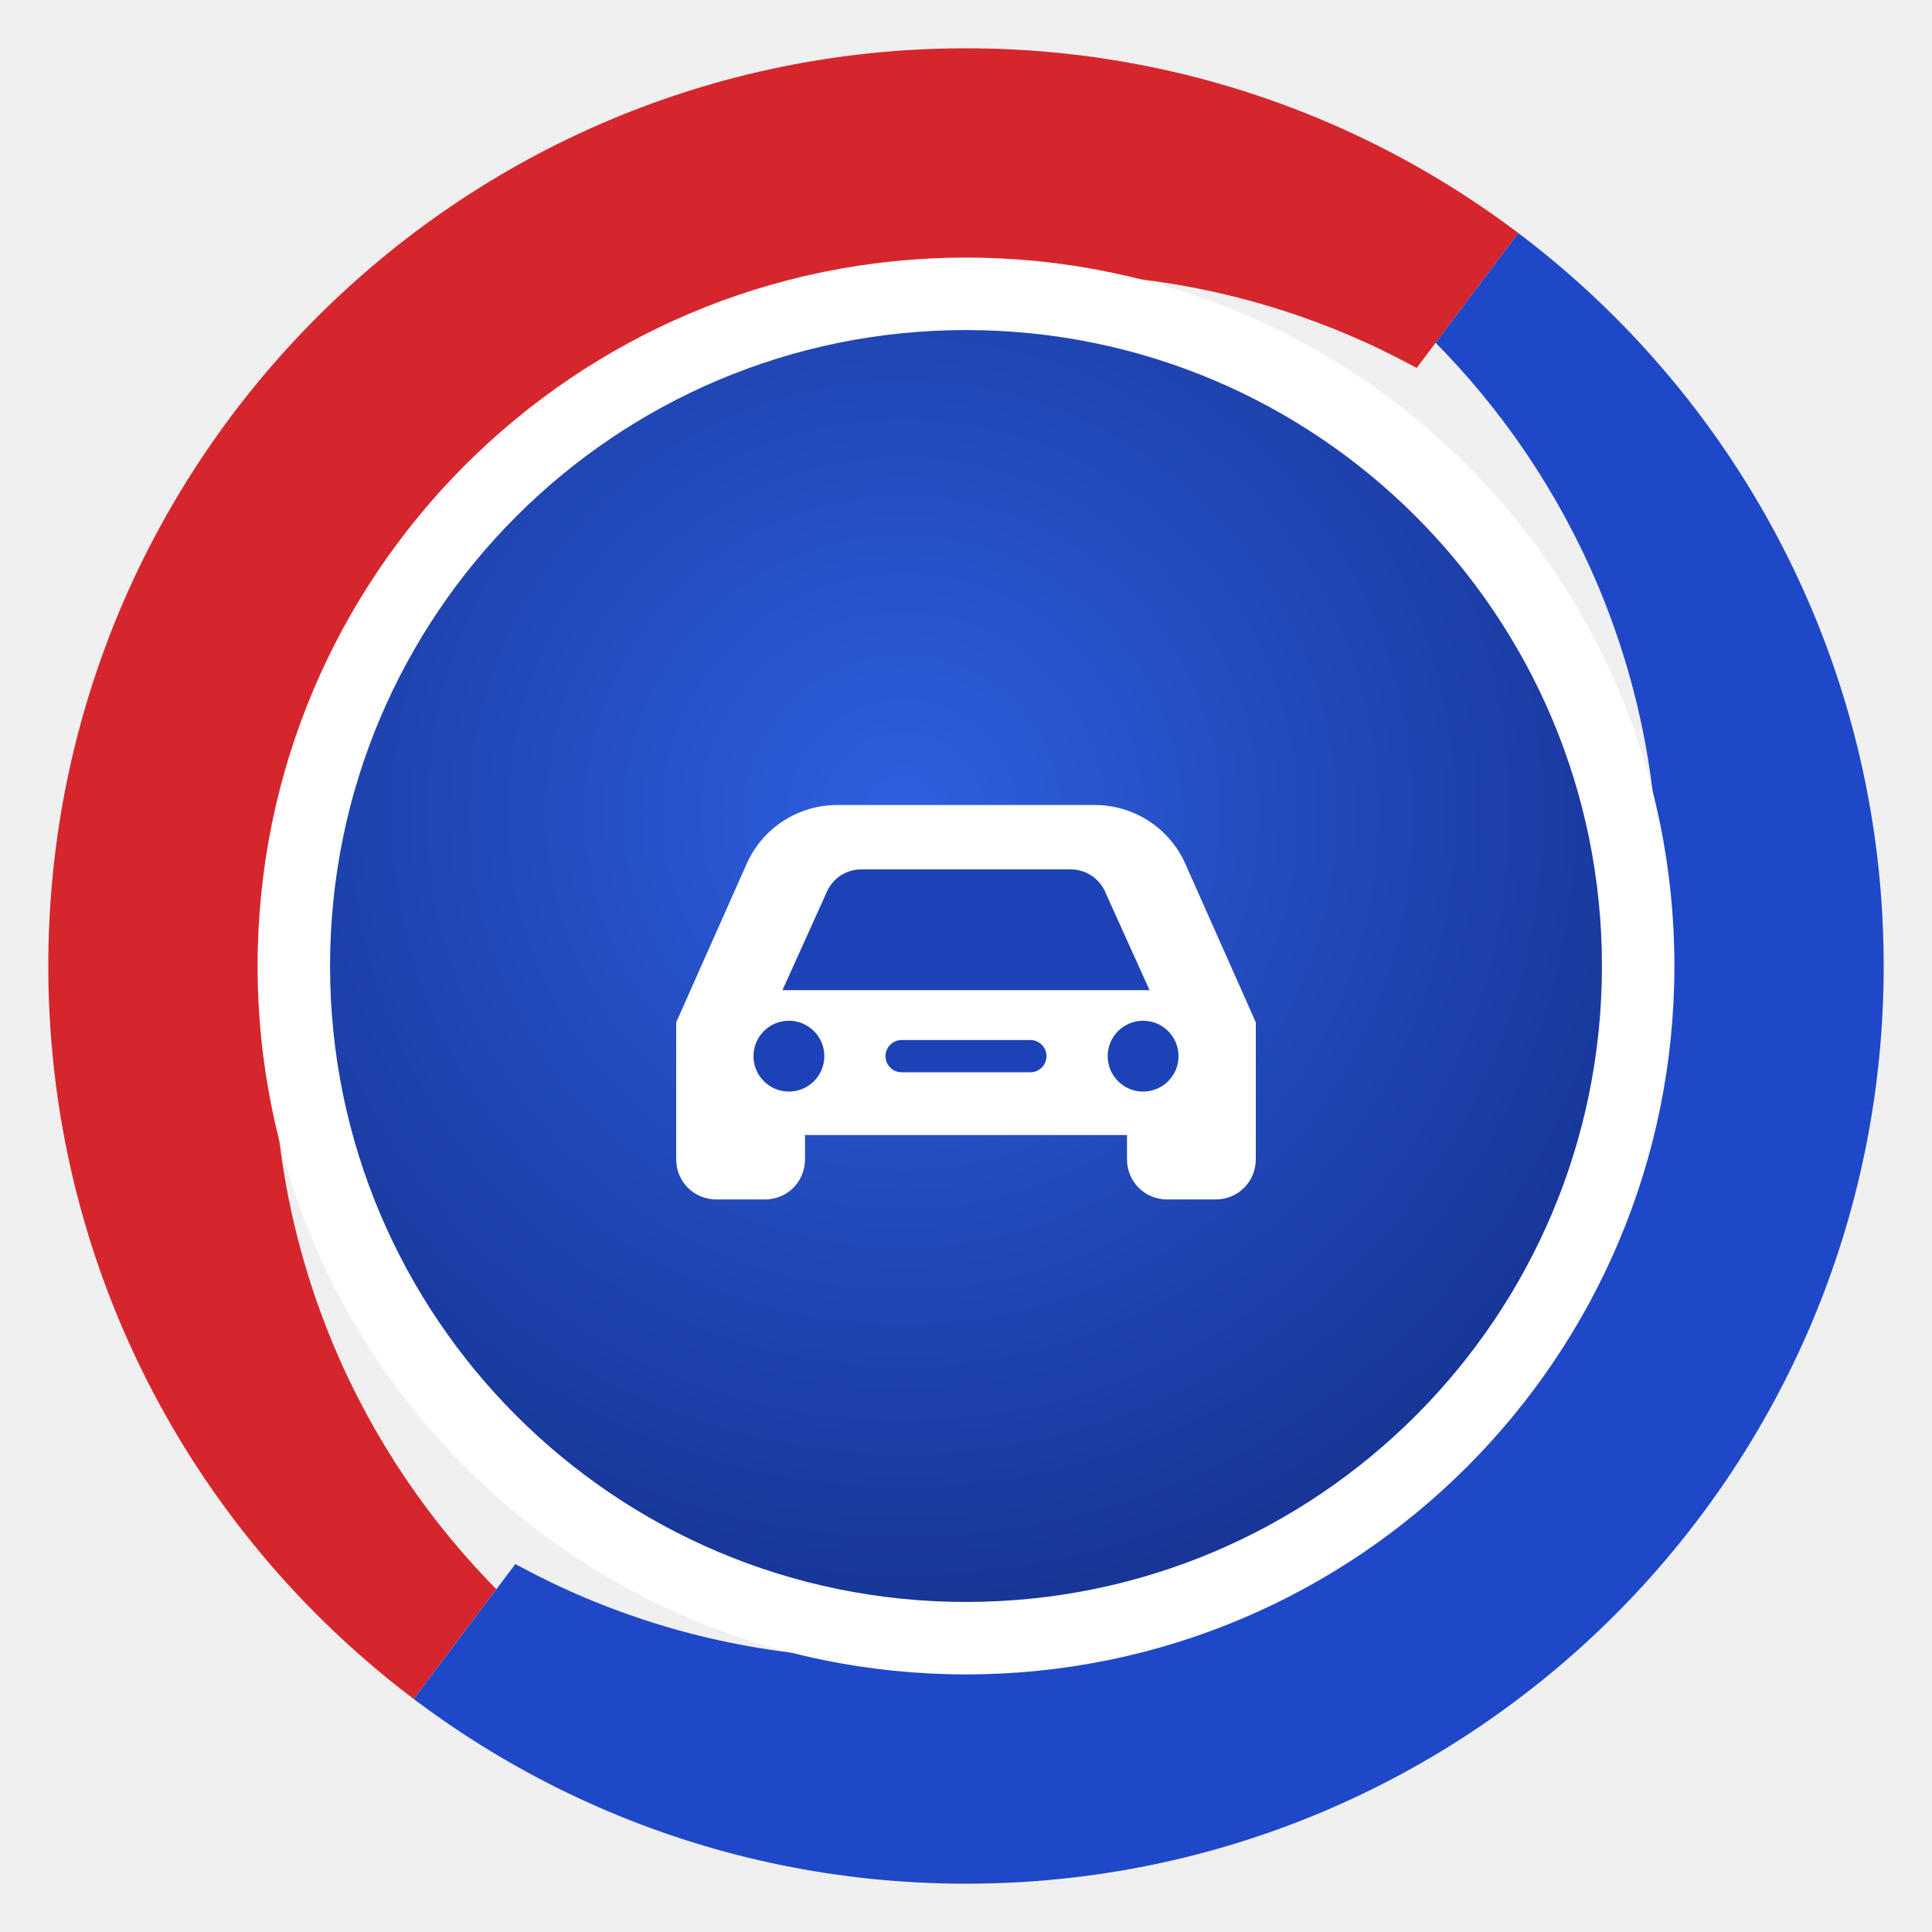
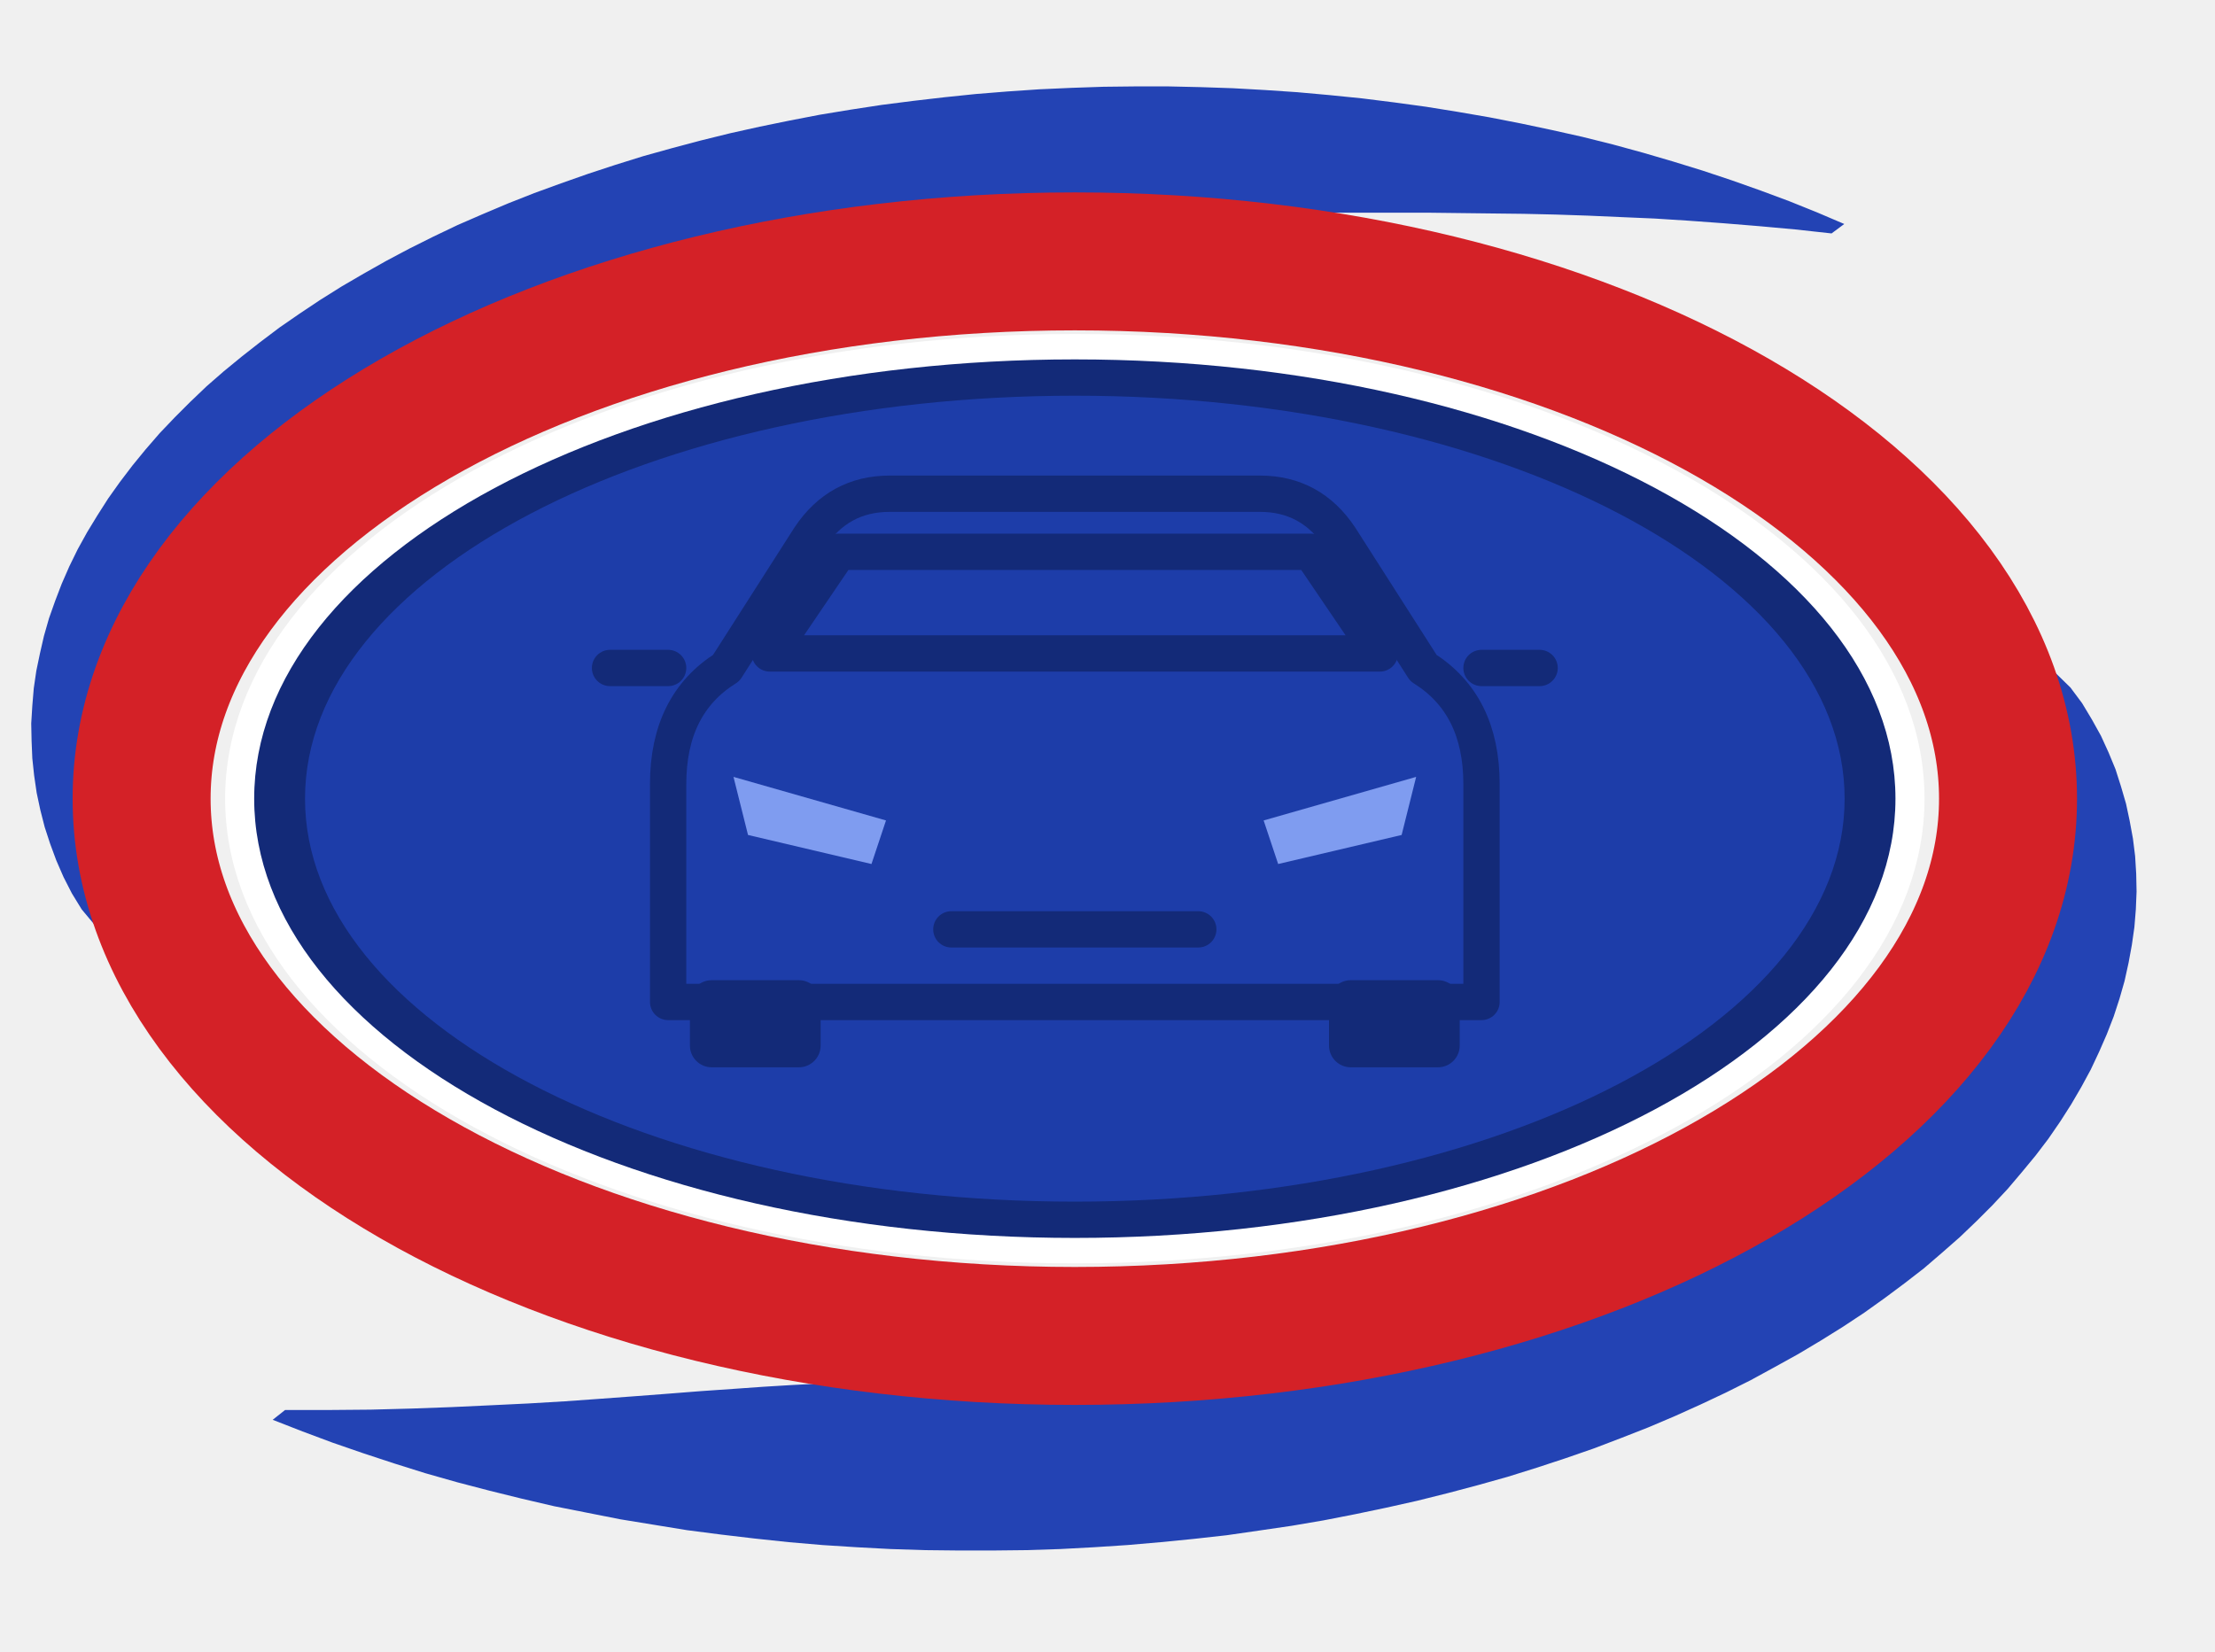
- <svg xmlns="http://www.w3.org/2000/svg" viewBox="0 0 120 120">
-   <defs>
-     <clipPath id="a">
-       <path d="M-10 -10H130L-10 130Z" transform="rotate(-8 60 60)" />
-     </clipPath>
-     <clipPath id="b">
-       <path d="M130 130H-10L130 -10Z" transform="rotate(-8 60 60)" />
-     </clipPath>
-     <radialGradient id="d" cx="45%" cy="38%" r="70%">
-       <stop offset="0" stop-color="#2f5fe0" />
-       <stop offset="1" stop-color="#14318f" />
-     </radialGradient>
-   </defs>
-   <path clip-path="url(#a)" fill-rule="evenodd" fill="#d6262d" d="M60 3a57 57 0 1 0 0 114A57 57 0 1 0 60 3ZM65 17a48 48 0 1 1 0 96a48 48 0 1 1 0-96Z" />
-   <path clip-path="url(#b)" fill-rule="evenodd" fill="#1f48c9" d="M60 3a57 57 0 1 0 0 114A57 57 0 1 0 60 3ZM55 7a48 48 0 1 1 0 96a48 48 0 1 1 0-96Z" />
-   <circle cx="60" cy="60" r="44" fill="#fff" />
-   <circle cx="60" cy="60" r="39.5" fill="url(#d)" />
-   <path fill="#fff" d="M42 72v-8.5l4.4-9.9c1-2.2 3.2-3.6 5.6-3.6h16c2.4 0 4.6 1.4 5.6 3.6l4.4 9.9V72c0 1.4-1.1 2.5-2.5 2.5h-3c-1.4 0-2.5-1.1-2.5-2.5v-1.5H50V72c0 1.4-1.1 2.5-2.5 2.5h-3c-1.4 0-2.5-1.1-2.5-2.5Z" />
-   <path fill="#1d42b8" d="M48.6 61.5l2.8-6.2c.4-.8 1.2-1.3 2.1-1.3h13c.9 0 1.7.5 2.1 1.3l2.8 6.2Z" />
-   <circle cx="49" cy="65.6" r="2.2" fill="#1d42b8" />
-   <circle cx="71" cy="65.6" r="2.2" fill="#1d42b8" />
-   <rect x="55" y="64.6" width="10" height="2" rx="1" fill="#1d42b8" />
+ <svg xmlns="http://www.w3.org/2000/svg" viewBox="60 36 610 455">
+   <g id="emblem">
+     <path fill="#2343b4" d="M86.0 290.7 L82.5 286.5 L79.8 282.1 L77.5 277.6 L75.5 273.0 L73.8 268.4 L72.3 263.8 L71.1 259.1 L70.1 254.4 L69.4 249.6 L68.9 244.9 L68.7 240.1 L68.6 235.3 L68.9 230.4 L69.3 225.6 L70.0 220.8 L71.0 216.0 L72.1 211.2 L73.5 206.3 L75.2 201.5 L77.0 196.8 L79.1 192.0 L81.4 187.3 L84.0 182.6 L86.8 178.0 L89.8 173.3 L93.0 168.8 L96.5 164.2 L100.1 159.8 L104.0 155.3 L108.1 151.0 L112.4 146.7 L116.9 142.4 L121.6 138.3 L126.6 134.2 L131.7 130.2 L137.0 126.2 L142.5 122.4 L148.2 118.6 L154.1 114.9 L160.1 111.4 L166.3 107.9 L172.7 104.5 L179.3 101.2 L186.0 98.0 L192.9 95.0 L200.0 92.0 L207.1 89.2 L214.5 86.5 L221.9 83.9 L229.5 81.4 L237.2 79.0 L245.1 76.8 L253.0 74.7 L261.1 72.7 L269.2 70.9 L277.5 69.2 L285.8 67.6 L294.3 66.2 L302.8 64.9 L311.4 63.8 L320.0 62.8 L328.7 61.9 L337.4 61.2 L346.2 60.6 L355.1 60.2 L363.9 59.9 L372.8 59.8 L381.7 59.8 L390.6 60.0 L399.5 60.3 L408.4 60.8 L417.3 61.4 L426.2 62.2 L435.1 63.1 L443.9 64.2 L452.7 65.4 L461.4 66.8 L470.1 68.3 L478.8 70.0 L487.3 71.8 L495.8 73.7 L504.2 75.8 L512.6 78.1 L520.8 80.5 L528.9 83.0 L537.0 85.7 L544.9 88.5 L552.7 91.4 L560.4 94.5 L567.9 97.7 L564.4 100.3 L554.4 99.2 L544.5 98.3 L534.7 97.5 L525.1 96.8 L515.7 96.2 L506.4 95.8 L497.3 95.4 L488.4 95.1 L479.6 94.9 L470.9 94.8 L462.5 94.7 L454.1 94.6 L445.9 94.6 L437.9 94.6 L430.0 94.6 L422.2 94.6 L414.5 94.6 L406.9 94.5 L399.5 94.2 L392.1 93.8 L384.7 93.3 L377.4 92.9 L370.0 92.6 L362.6 92.4 L355.2 92.3 L347.8 92.4 L340.4 92.6 L333.1 92.9 L325.7 93.4 L318.4 93.9 L311.0 94.6 L303.8 95.4 L296.5 96.3 L289.3 97.4 L282.2 98.5 L275.1 99.8 L268.1 101.2 L261.1 102.7 L254.2 104.4 L247.4 106.1 L240.7 108.0 L234.0 109.9 L227.5 112.0 L221.0 114.2 L214.7 116.5 L208.4 118.8 L202.3 121.3 L196.3 123.9 L190.3 126.6 L184.6 129.4 L178.9 132.3 L173.4 135.3 L168.0 138.3 L162.7 141.5 L157.6 144.7 L152.7 148.1 L147.9 151.5 L143.2 154.9 L138.8 158.5 L134.4 162.1 L130.3 165.8 L126.3 169.6 L122.5 173.4 L118.8 177.3 L115.4 181.3 L112.1 185.3 L109.0 189.3 L106.0 193.5 L103.3 197.6 L100.8 201.8 L98.4 206.1 L96.3 210.3 L94.3 214.7 L92.5 219.0 L90.9 223.4 L89.6 227.8 L88.4 232.2 L87.4 236.6 L86.6 241.1 L86.1 245.5 L85.7 250.0 L85.5 254.5 L85.6 259.0 L85.8 263.4 L86.2 267.9 L86.9 272.3 L87.7 276.8 L88.8 281.2 L90.0 285.6 L91.4 290.0Z" />
+     <path fill="#2343b4" d="M626.0 221.3 L630.2 225.4 L633.4 229.7 L636.1 234.2 L638.6 238.7 L640.7 243.3 L642.6 247.9 L644.1 252.6 L645.5 257.4 L646.5 262.1 L647.4 267.0 L648.0 271.8 L648.3 276.7 L648.4 281.6 L648.2 286.5 L647.8 291.4 L647.1 296.3 L646.2 301.2 L645.1 306.2 L643.7 311.1 L642.1 316.0 L640.2 320.9 L638.1 325.7 L635.8 330.6 L633.2 335.4 L630.4 340.2 L627.4 344.9 L624.1 349.7 L620.6 354.3 L616.8 358.9 L612.9 363.5 L608.7 368.0 L604.3 372.4 L599.7 376.8 L594.8 381.1 L589.8 385.4 L584.5 389.5 L579.0 393.6 L573.4 397.6 L567.5 401.5 L561.4 405.3 L555.2 409.0 L548.7 412.6 L542.1 416.2 L535.3 419.6 L528.3 422.9 L521.2 426.1 L513.9 429.2 L506.5 432.1 L498.9 435.0 L491.1 437.7 L483.2 440.3 L475.2 442.8 L467.0 445.1 L458.7 447.3 L450.3 449.4 L441.8 451.3 L433.2 453.1 L424.5 454.8 L415.7 456.3 L406.8 457.6 L397.8 458.9 L388.8 459.9 L379.7 460.8 L370.5 461.6 L361.3 462.2 L352.0 462.7 L342.7 463.0 L333.4 463.1 L324.0 463.1 L314.7 463.0 L305.3 462.7 L295.9 462.2 L286.5 461.6 L277.2 460.8 L267.8 459.8 L258.5 458.7 L249.2 457.5 L240.0 456.0 L230.8 454.5 L221.7 452.7 L212.6 450.9 L203.6 448.8 L194.7 446.6 L185.9 444.3 L177.1 441.8 L168.5 439.1 L160.0 436.3 L151.6 433.4 L143.3 430.3 L135.1 427.1 L138.5 424.4 L150.4 424.4 L162.1 424.3 L173.4 424.0 L184.4 423.6 L195.1 423.1 L205.5 422.6 L215.6 422.0 L225.4 421.3 L234.9 420.6 L244.1 419.9 L253.0 419.2 L261.7 418.6 L270.2 418.0 L278.4 417.5 L286.3 417.1 L294.1 416.8 L301.7 416.8 L309.0 417.2 L316.3 417.9 L323.6 418.5 L330.9 419.0 L338.2 419.3 L345.5 419.5 L352.9 419.6 L360.2 419.6 L367.5 419.5 L374.9 419.3 L382.2 418.9 L389.5 418.4 L396.8 417.8 L404.0 417.1 L411.2 416.2 L418.4 415.2 L425.5 414.2 L432.6 413.0 L439.6 411.6 L446.5 410.2 L453.4 408.7 L460.2 407.0 L467.0 405.3 L473.6 403.4 L480.2 401.4 L486.7 399.3 L493.1 397.1 L499.3 394.8 L505.5 392.4 L511.6 389.9 L517.5 387.3 L523.3 384.6 L529.1 381.8 L534.6 378.9 L540.1 375.9 L545.4 372.8 L550.6 369.7 L555.6 366.5 L560.5 363.1 L565.2 359.7 L569.8 356.3 L574.2 352.7 L578.5 349.1 L582.6 345.4 L586.5 341.6 L590.2 337.8 L593.8 334.0 L597.2 330.0 L600.5 326.0 L603.5 322.0 L606.4 317.9 L609.1 313.8 L611.6 309.6 L613.9 305.4 L616.0 301.1 L617.9 296.8 L619.7 292.5 L621.2 288.2 L622.6 283.8 L623.7 279.4 L624.7 275.0 L625.4 270.6 L626.0 266.1 L626.3 261.7 L626.5 257.3 L626.4 252.8 L626.2 248.4 L625.7 244.0 L625.1 239.5 L624.3 235.1 L623.2 230.7 L622.0 226.3 L620.6 222.0Z" />
+     <ellipse cx="356" cy="256" rx="257" ry="148" fill="none" stroke="#d42127" stroke-width="38" />
+     <ellipse cx="356" cy="256" rx="234" ry="128" fill="#ffffff" />
+     <ellipse cx="356" cy="256" rx="226" ry="121" fill="#132a78" />
+     <ellipse cx="356" cy="256" rx="212" ry="111" fill="#1d3da9" />
+     <g fill="none" stroke="#132a78" stroke-width="10" stroke-linejoin="round" stroke-linecap="round">
+       <path d="M244 312V252Q244 230 260 220L283 184Q291 172 305 172H407Q421 172 429 184L452 220Q468 230 468 252V312Z" />
+       <path d="M272 216L291 188H421L440 216Z" />
+       <path d="M322 292H390" />
+       <path d="M244 220H228M468 220H484" />
+     </g>
+     <g fill="#132a78">
+       <rect x="250" y="306" width="36" height="24" rx="6" />
+       <rect x="426" y="306" width="36" height="24" rx="6" />
+     </g>
+     <g fill="#7f9cf0">
+       <path d="M262 250L304 262L300 274L266 266Z" />
+       <path d="M450 250L408 262L412 274L446 266Z" />
+     </g>
+   </g>
</svg>
